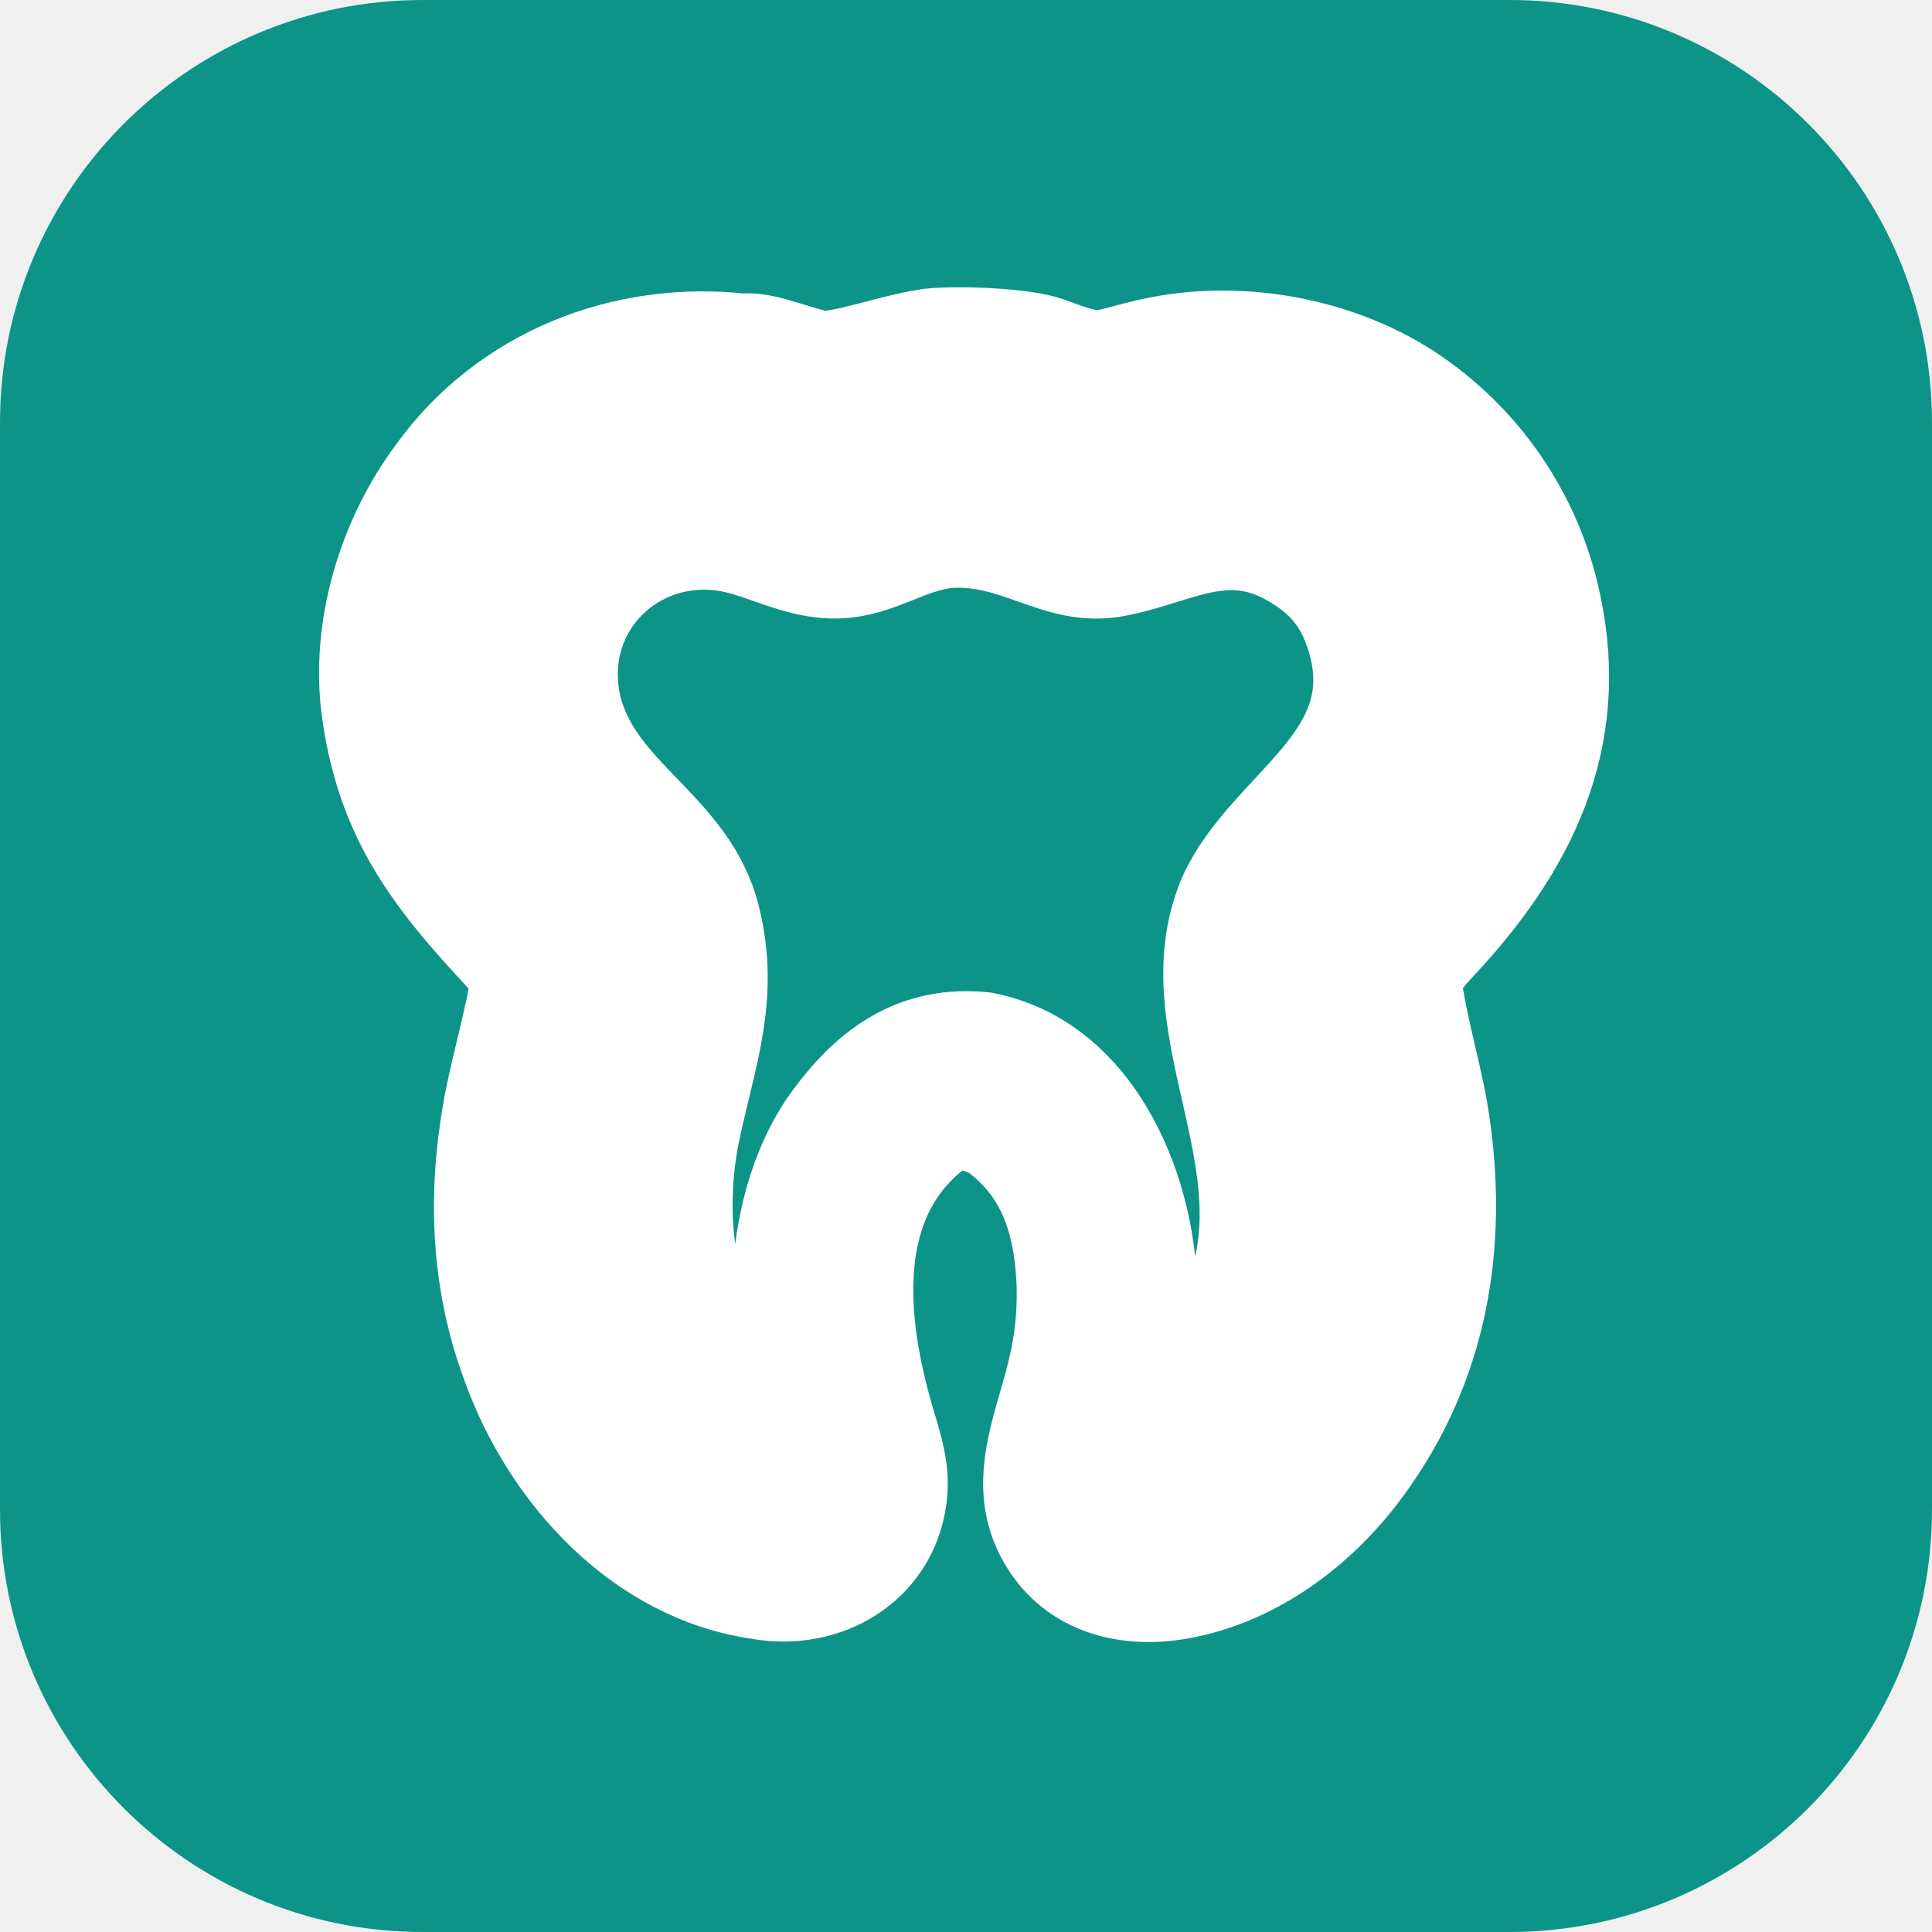
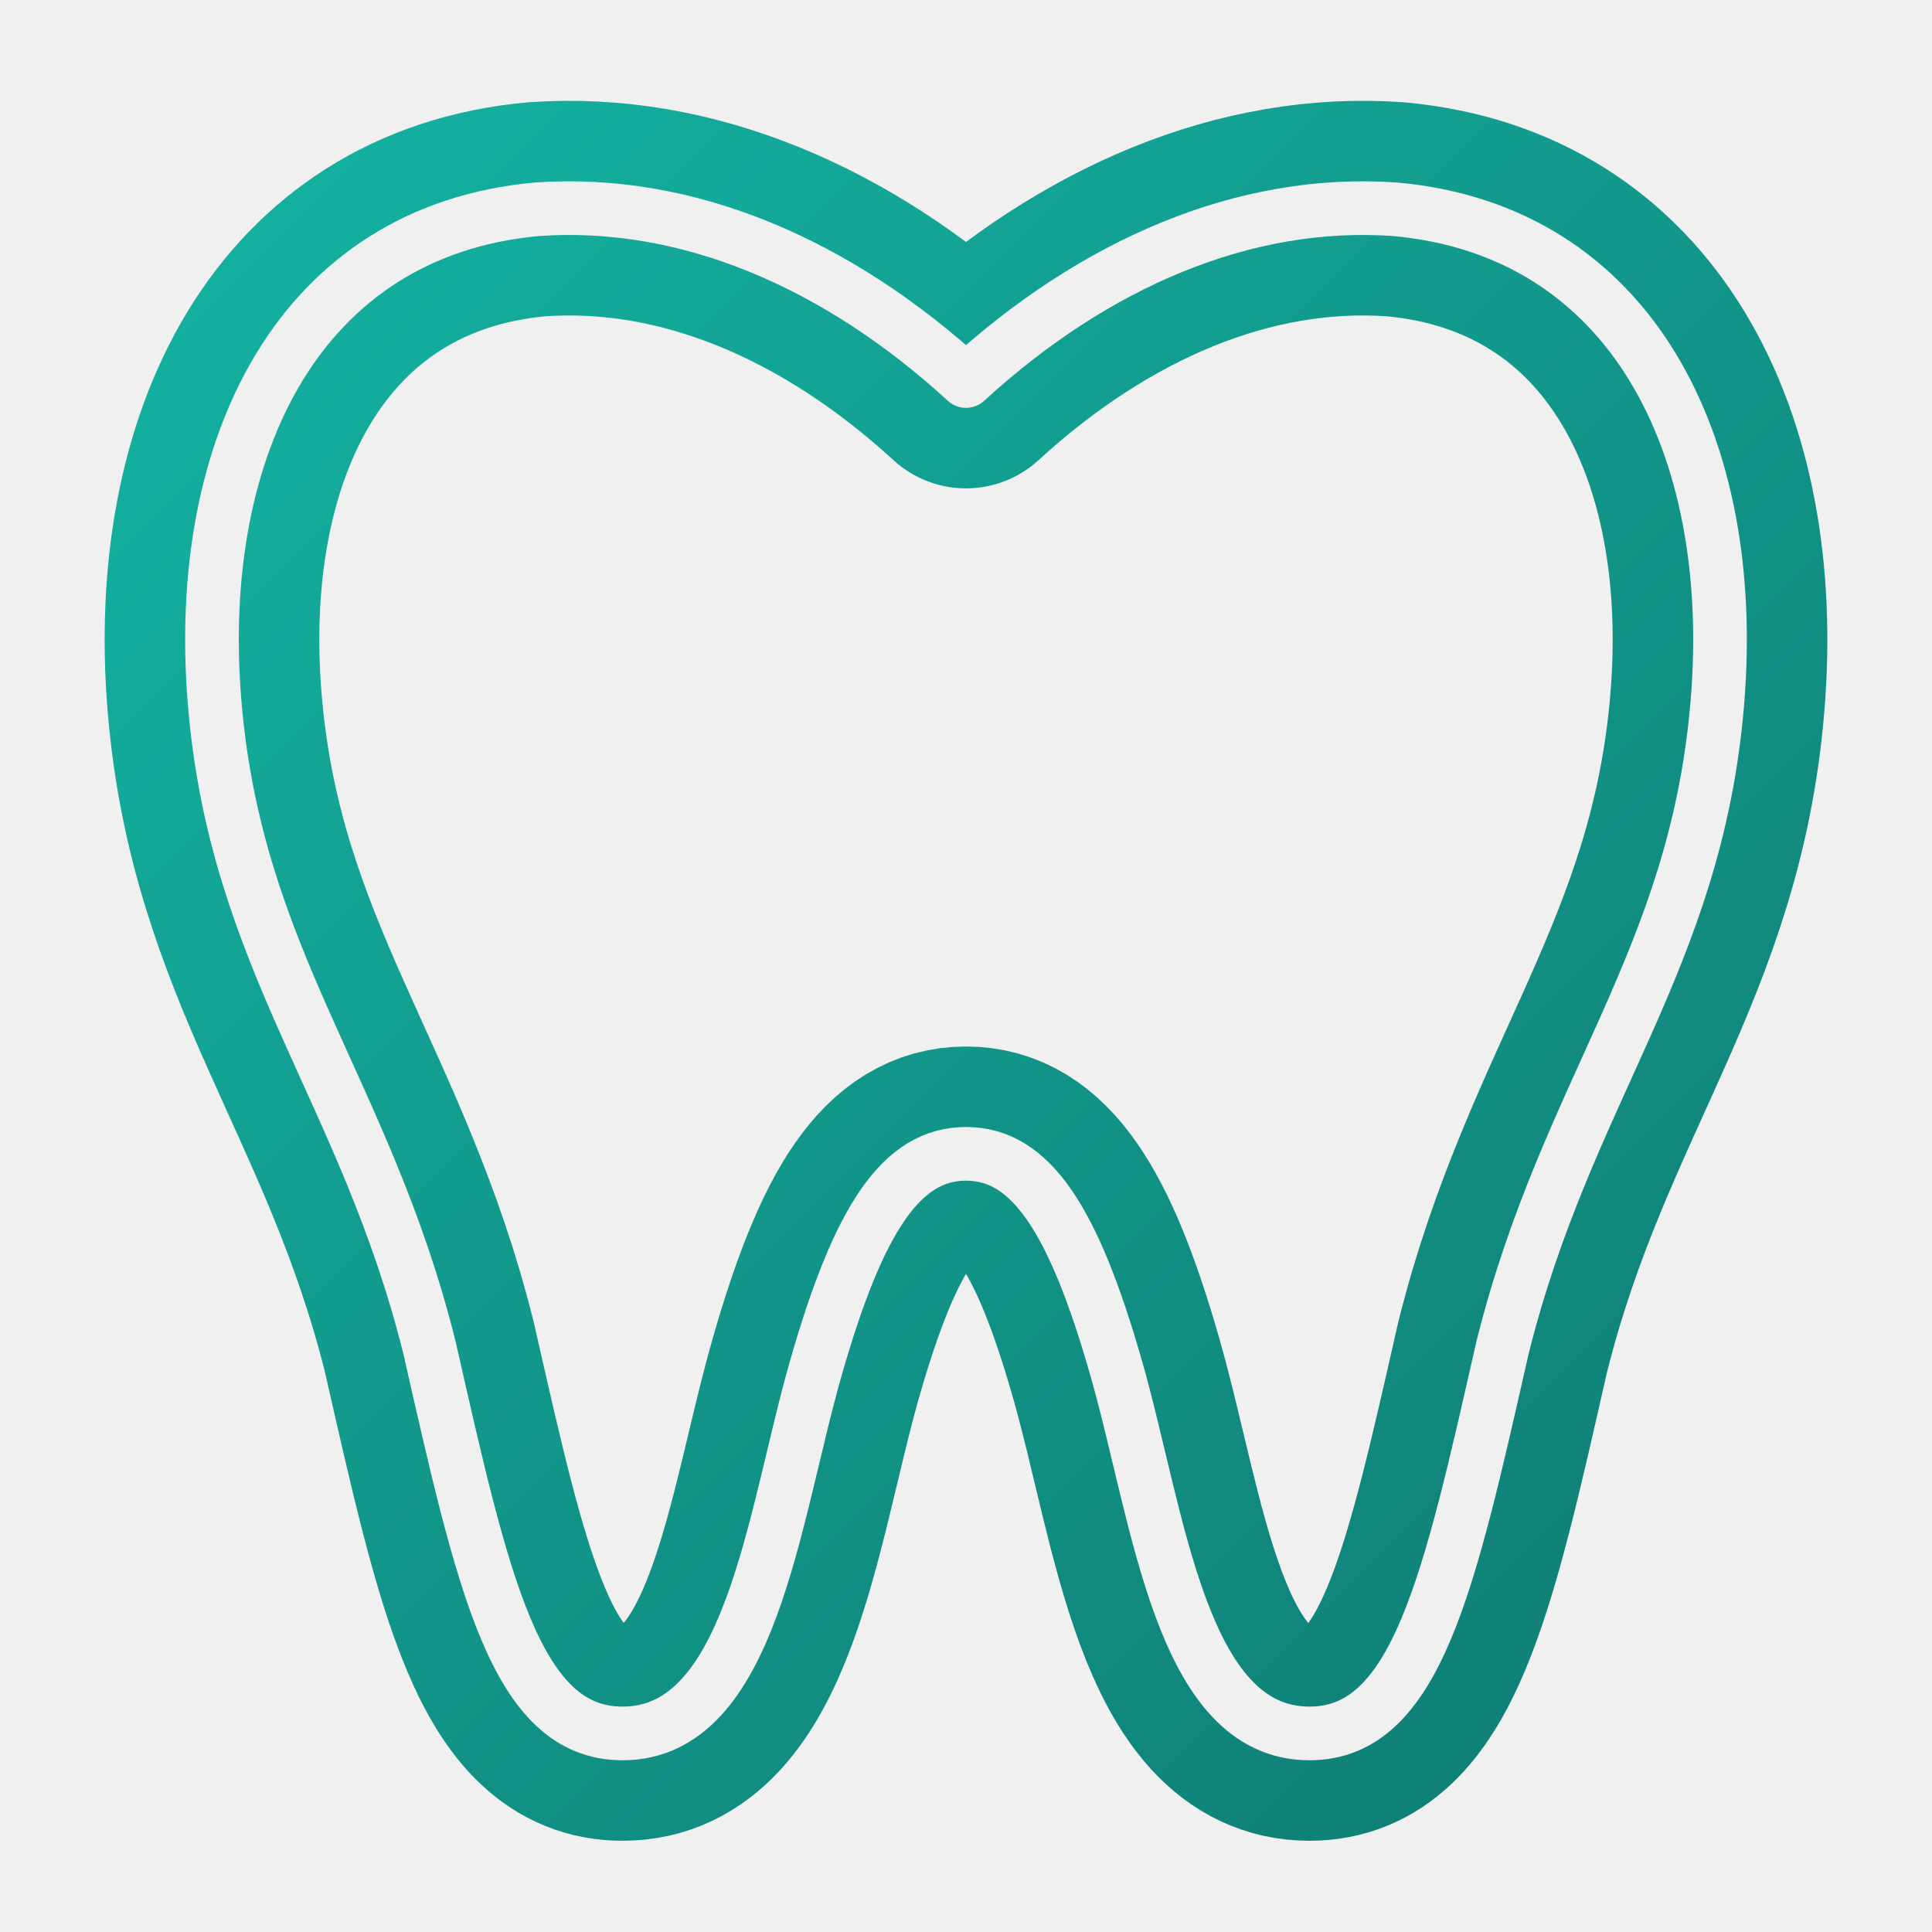
- <svg xmlns="http://www.w3.org/2000/svg" viewBox="0 0 64 64">
-   <rect width="64" height="64" rx="14" fill="#0d9488" />
-   <svg x="6" y="6" width="52" height="52" viewBox="299 299 427 427">
-     <path fill="#fff" stroke="#fff" stroke-width="24" stroke-linejoin="round" d="M502.836 340.19C510.144 339.402 528.598 340.048 535.263 342.552C550.356 348.222 548.062 346.069 563.045 342.797C586.249 337.731 613.044 342.263 633.197 355.291C653.876 368.78 668.31 389.97 673.294 414.151C681.189 451.315 666.416 480.802 641.629 507.206C639.449 509.529 636.852 512.549 635.222 515.238C635.638 523.641 640.629 541.353 642.251 550.596C648.229 584.649 643.642 618.381 623.462 647.193C611.143 665.088 592.358 679.842 570.577 683.641C555.334 686.3 540.136 682.12 532.577 667.611C524.399 651.914 533.073 635.866 536.364 620.041C538.531 609.989 538.877 599.629 537.385 589.455C535.426 576.562 530.279 566.273 519.642 558.513C513.598 555.294 508.273 555.098 502.928 559.665C480.15 579.122 484.749 612.284 492.503 637.821C494.56 644.597 496.176 650.416 495.284 657.176C492.725 676.576 474.422 686.938 456.099 683.666C423.331 678.954 398.321 651.454 387.464 621.471C378.838 598.455 378.002 574.755 382.327 550.803C384.409 539.278 388.339 526.867 389.845 515.503L389.946 514.713C369.061 492.374 353.821 475.709 349.27 443.615C346.039 420.827 353.48 396.095 367.089 377.806C386.573 350.742 419.159 337.899 451.978 341.62C457.826 340.594 470.567 346.84 475.034 346.292C483.004 345.313 494.213 341.292 502.836 340.19ZM463.499 626.429C462.401 619.568 460.738 611.256 460.709 604.347C460.635 586.95 464.581 567.582 475.075 553.348C485.854 538.726 498.728 529.748 517.332 531.583C549.254 537.539 563.964 574.89 563.433 603.95C563.307 610.833 561.884 619.214 560.875 626.103C570.576 623.386 575.337 618.84 580.282 610.186C603.277 569.944 566.317 530.569 582.326 493.08C593.72 468.063 627.295 455.479 617.056 422.982C614.021 413.351 608.982 407.547 600.347 402.62C582.792 392.604 569.764 402.591 553.024 405.549C536.765 408.421 526.337 396.494 507.6 397.686C496.567 398.969 488.805 405.634 477.688 405.967C468.603 406.24 461.095 402.447 452.515 399.848C425.382 391.628 400.072 414.321 406.923 442.432C413.157 465.943 438.353 474.482 444.485 499.037C449.944 520.898 443.432 536.709 439.024 557.747C434.161 580.958 436.596 617.582 463.499 626.429ZM519.624 373.581C523.313 374.049 525.528 374.363 529.087 375.337C534.6 376.846 541.721 380.209 547.302 380.171C555.226 380.117 563.388 376.254 571.058 374.743C592.866 370.446 617.063 379.352 630.561 397.094C639.817 409.26 644.781 426.25 642.767 441.437C640.175 460.985 630.695 473.03 617.512 486.733C611.588 492.89 606.564 498.421 603.947 506.807C600.017 519.403 605.167 532.578 607.935 545.127C612.979 567.99 615.233 589.505 606.59 611.991C601.707 624.698 594.534 635.027 583.565 643.207C572.699 651.31 565.578 651.882 552.896 653.666C558.349 664.86 572.759 658.564 581.056 654.156C598.459 644.912 610.958 625.306 616.323 606.78C622.885 584.306 619.972 561.751 614.758 539.342C612.927 531.472 609.834 521.163 610.718 512.947C612.72 497.427 628.719 486.476 637.599 474.227C654.424 451.017 656.025 423.36 642.124 398.374C626.919 371.042 594.379 359.654 564.806 367.588C559.422 369.033 552.722 370.677 547.04 370.575C531.112 368.31 522.555 363.672 505.602 364.693C501.149 365.201 497.885 365.737 493.598 366.909C488.27 368.254 482.319 370.669 476.773 370.484C468.432 370.206 460.433 367.148 452.16 365.933C389.936 356.784 349.827 425.254 387.768 475.056C393.979 483.495 401.958 490.772 408.42 498.93C419.123 512.442 411.959 528.916 408.598 543.671C401.603 574.383 401.527 606.635 420.918 633.166C431.263 647.321 446.098 660.059 464.735 659.459C467.982 659.316 469.545 657.216 470.444 654.29C469.492 652.785 462.126 652.519 459.778 651.925C426.588 643.522 411.452 608.913 412.009 577.187C412.152 569.073 413.484 561.444 414.902 553.275C418.096 534.885 428.224 514.605 416.368 497.157C412.687 491.782 405.648 484.953 400.924 480.039C385.989 464.502 378.213 443.686 382.477 421.996C385.701 406.125 395.106 392.188 408.619 383.26C416.397 378.128 425.398 375.144 434.541 373.964C446.207 372.458 457.146 375.197 468.211 378.498C470.99 379.327 473.86 379.992 476.767 380.073C483.527 380.228 489.605 376.888 495.95 375.08C503.438 373.032 511.898 372.921 519.624 373.581Z" />
-   </svg>
+ <svg xmlns="http://www.w3.org/2000/svg" viewBox="10 10.5 180 180">
+   <defs>
+     <linearGradient id="denticareapp-g" gradientUnits="userSpaceOnUse" x1="10" y1="10.5" x2="190" y2="190.5">
+       <stop offset="0" stop-color="#14B8A6" />
+       <stop offset="1" stop-color="#0F766E" />
+     </linearGradient>
+     <mask id="denticareapp-m" maskUnits="userSpaceOnUse" x="10" y="10.5" width="180" height="180">
+       <rect x="10" y="10.5" width="180" height="180" fill="#000" />
+       <g fill="none" stroke-linejoin="round" stroke-linecap="round">
+         <path d="M100 46C88 35 74 29 60 30C38 32 28 52 30 76C32 100 44 112 50 136C55 158 58 172 68 172C80 172 82 152 86 138C90 124 94 118 100 118C106 118 110 124 114 138C118 152 120 172 132 172C142 172 145 158 150 136C156 112 168 100 170 76C172 52 162 32 140 30C126 29 112 35 100 46Z" stroke="#fff" stroke-width="20" />
+         <path d="M100 46C88 35 74 29 60 30C38 32 28 52 30 76C32 100 44 112 50 136C55 158 58 172 68 172C80 172 82 152 86 138C90 124 94 118 100 118C106 118 110 124 114 138C118 152 120 172 132 172C142 172 145 158 150 136C156 112 168 100 170 76C172 52 162 32 140 30C126 29 112 35 100 46Z" stroke="#000" stroke-width="5" />
+       </g>
+     </mask>
+   </defs>
+   <rect x="10" y="10.5" width="180" height="180" fill="url(#denticareapp-g)" mask="url(#denticareapp-m)" />
</svg>
